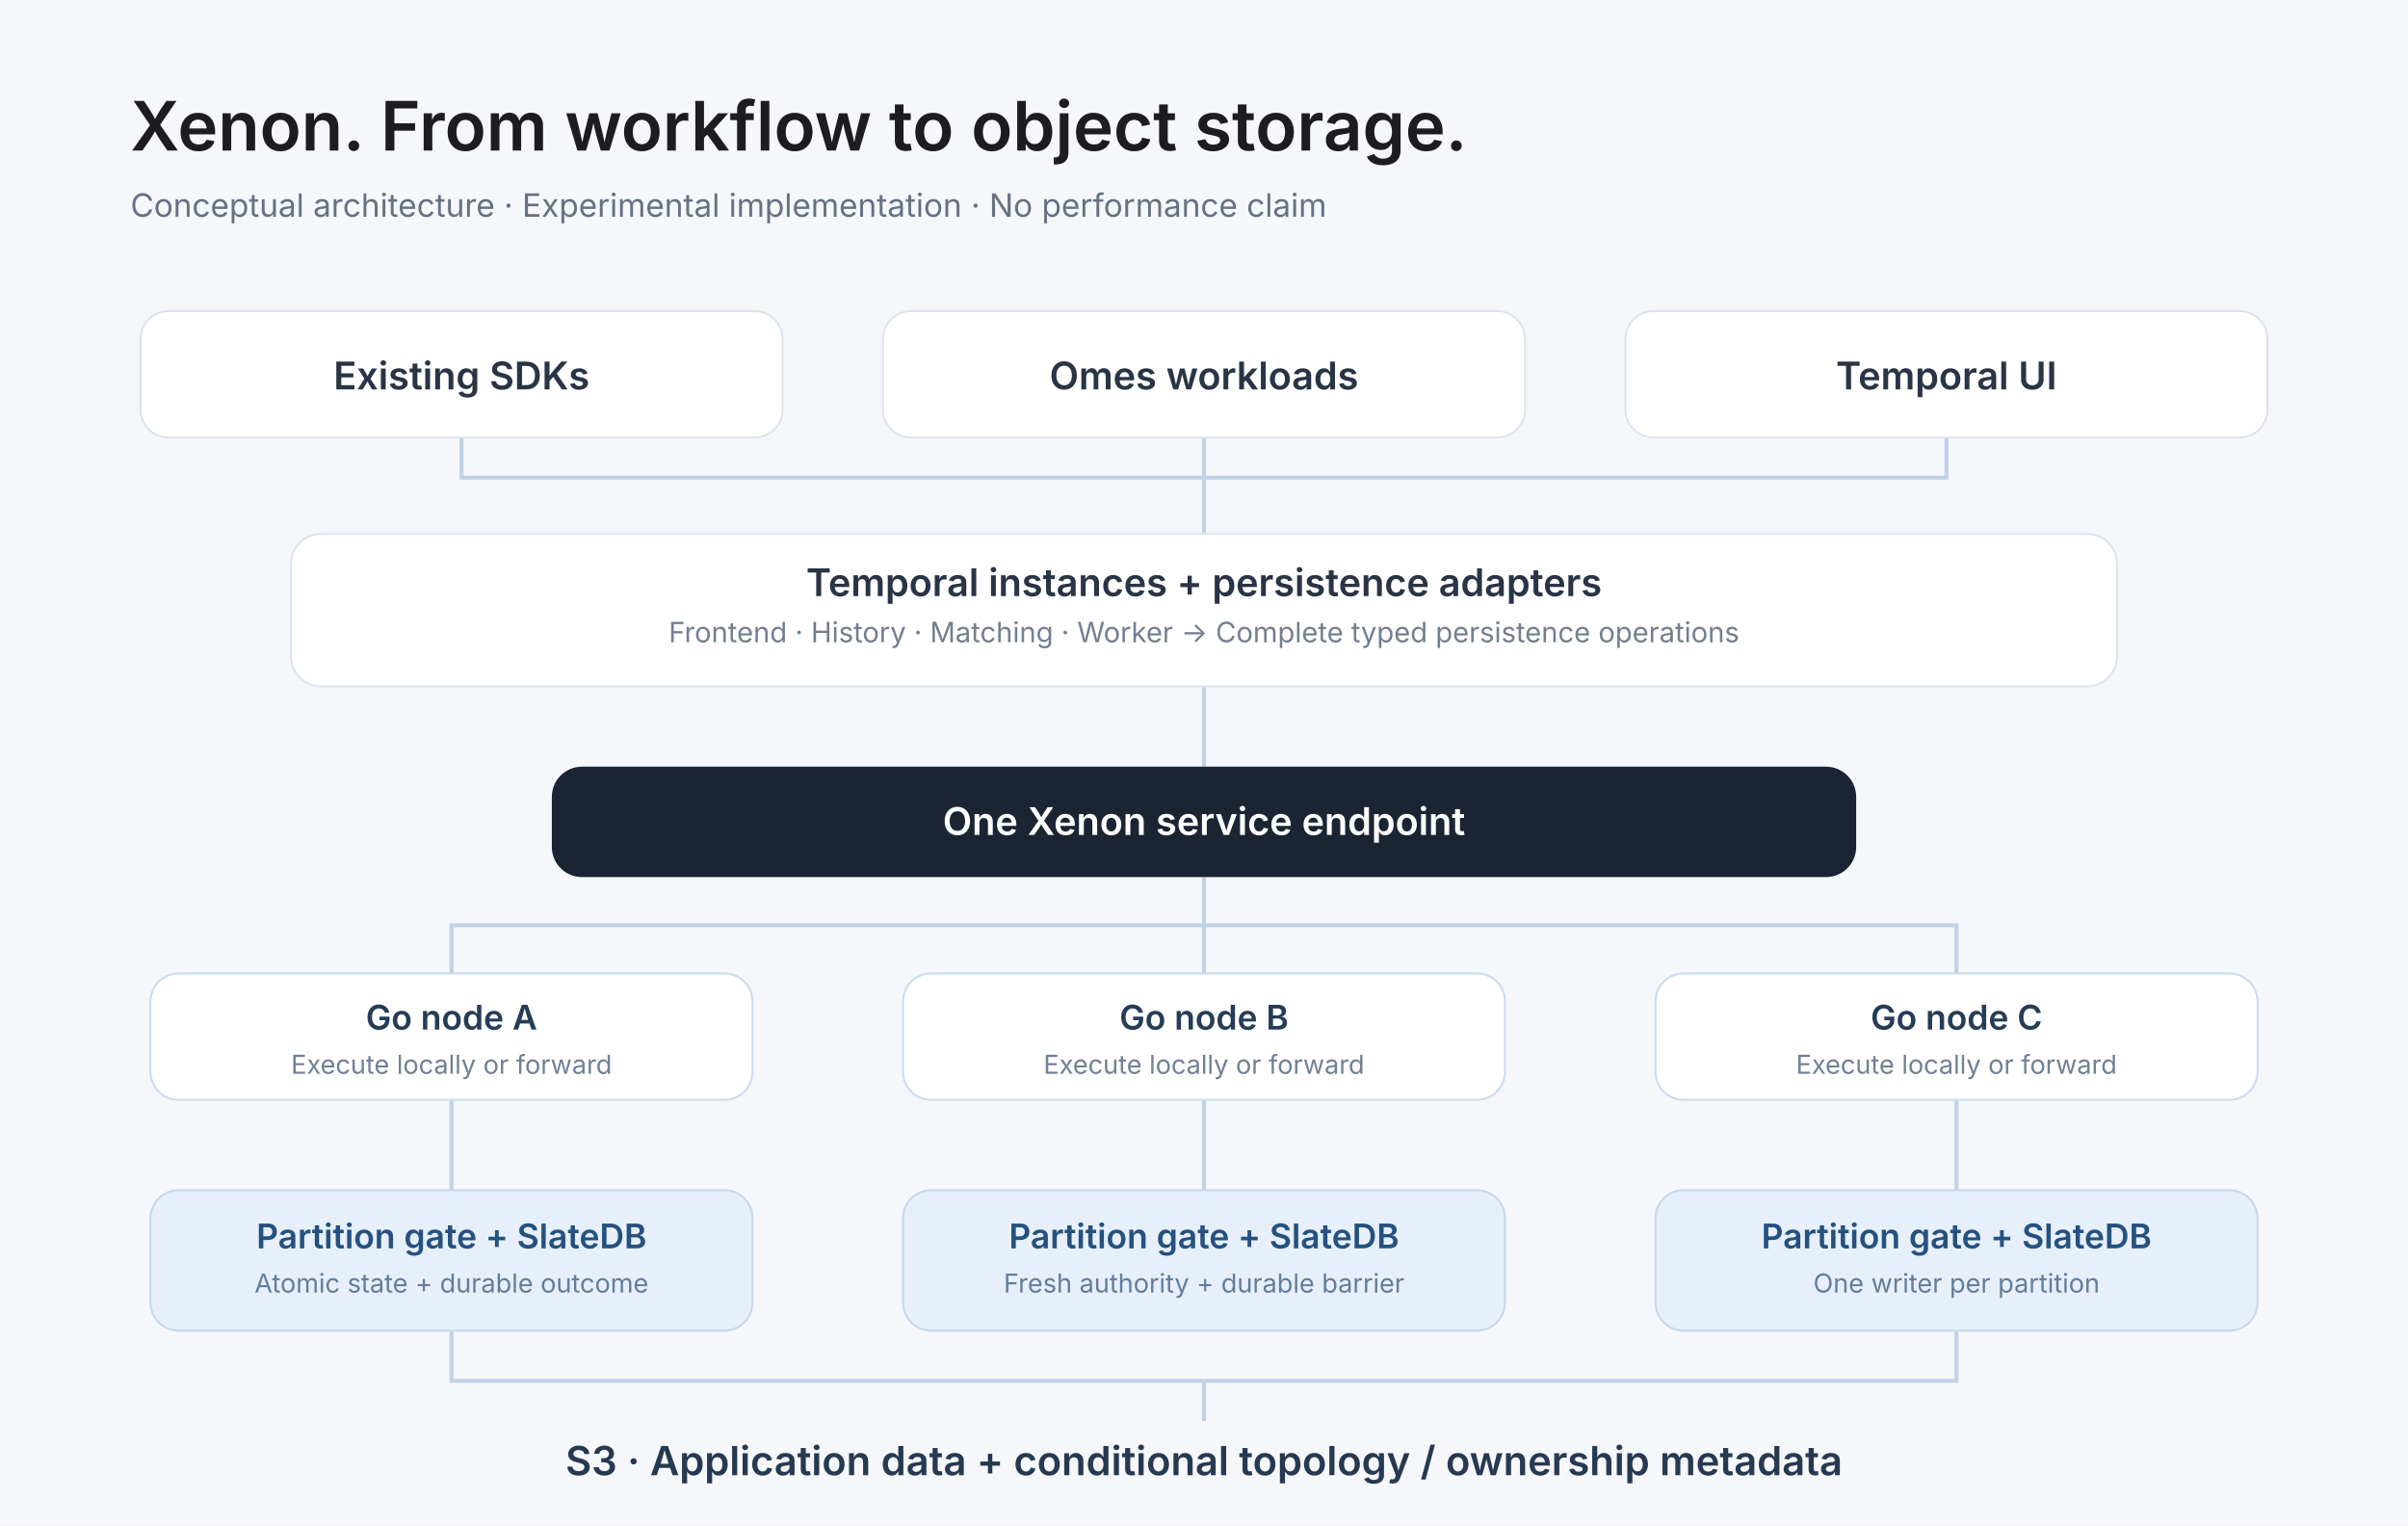
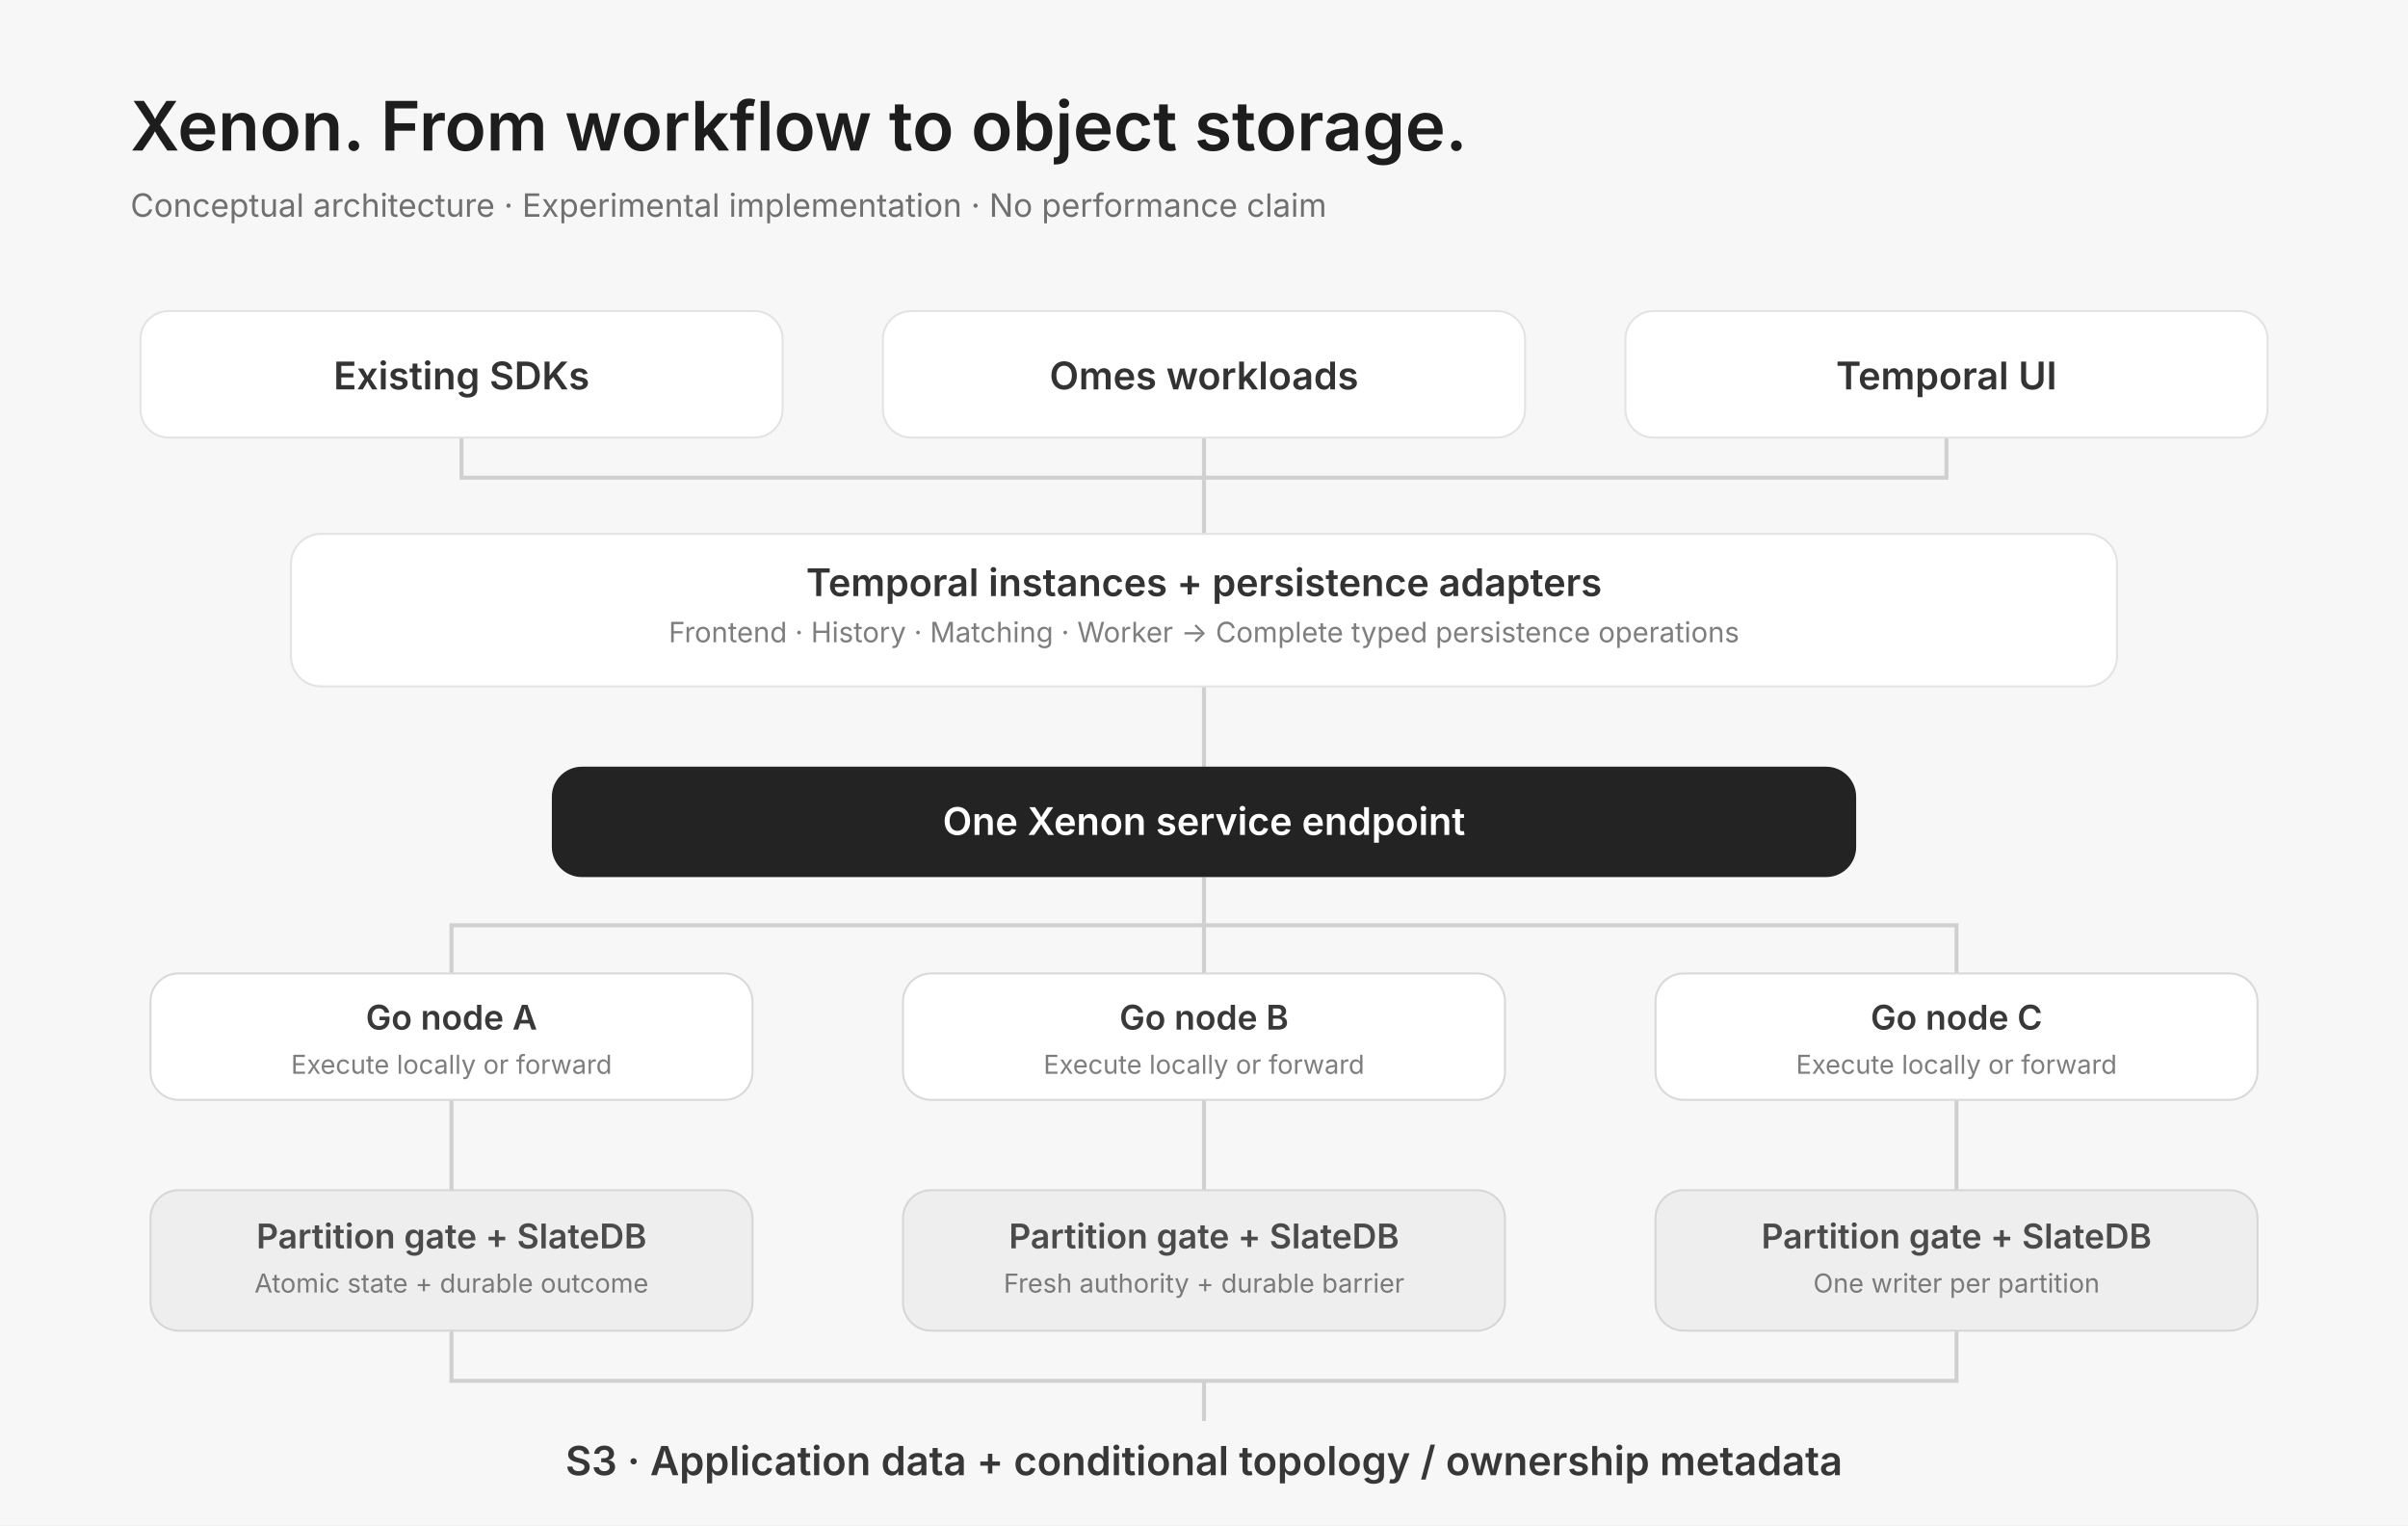
<svg xmlns="http://www.w3.org/2000/svg" width="1200" height="760" viewBox="0 0 1200 760" role="img" aria-labelledby="title desc">
-   <rect width="1200" height="760" fill="#f5f7fb" />
+   <rect width="1200" height="760" fill="#f7f7f7" />
  <g font-family="-apple-system,BlinkMacSystemFont,Segoe UI,sans-serif">
-     <text x="65" y="75" font-size="34" font-weight="600" fill="#1d1d1f">Xenon. From workflow to object storage.</text>
-     <text x="65" y="108" font-size="16" fill="#677182">Conceptual architecture · Experimental implementation · No performance claim</text>
-     <g stroke="#c1d2e7" stroke-width="2" fill="none">
+     <text x="65" y="75" font-size="34" font-weight="600" fill="#1d1d1d">Xenon. From workflow to object storage.</text>
+     <text x="65" y="108" font-size="16" fill="#707070">Conceptual architecture · Experimental implementation · No performance claim</text>
+     <g stroke="#d0d0d0" stroke-width="2" fill="none">
      <path d="M230 218v20h740v-20M600 218v48M600 342v40M600 437v24H225v24M600 461H975v24M600 461v24M225 548v45m375-45v45m375-45v45M225 663v25h750v-25M600 688v20" />
    </g>
-     <g fill="white" stroke="#dce4ee">
+     <g fill="white" stroke="#e3e3e3">
      <rect x="70" y="155" width="320" height="63" rx="14" />
      <rect x="440" y="155" width="320" height="63" rx="14" />
      <rect x="810" y="155" width="320" height="63" rx="14" />
      <rect x="145" y="266" width="910" height="76" rx="15" />
    </g>
-     <g text-anchor="middle" fill="#293445" font-size="19" font-weight="600">
+     <g text-anchor="middle" fill="#333333" font-size="19" font-weight="600">
      <text x="230" y="194">Existing SDKs</text>
      <text x="600" y="194">Omes workloads</text>
      <text x="970" y="194">Temporal UI</text>
      <text x="600" y="297">Temporal instances + persistence adapters</text>
    </g>
-     <g text-anchor="middle" fill="#737f90" font-size="14">
+     <g text-anchor="middle" fill="#7e7e7e" font-size="14">
      <text x="600" y="320">Frontend · History · Matching · Worker → Complete typed persistence operations</text>
    </g>
-     <rect x="275" y="382" width="650" height="55" rx="15" fill="#1b2432" />
+     <rect x="275" y="382" width="650" height="55" rx="15" fill="#232323" />
    <text x="600" y="416" text-anchor="middle" font-size="19" font-weight="600" fill="white">One Xenon service endpoint</text>
-     <g fill="white" stroke="#cbdbee">
+     <g fill="white" stroke="#d9d9d9">
      <rect x="75" y="485" width="300" height="63" rx="14" />
      <rect x="450" y="485" width="300" height="63" rx="14" />
      <rect x="825" y="485" width="300" height="63" rx="14" />
    </g>
-     <g font-size="17" font-weight="600" fill="#263c57" text-anchor="middle">
+     <g font-size="17" font-weight="600" fill="#393939" text-anchor="middle">
      <text x="225" y="513">Go node A</text>
      <text x="600" y="513">Go node B</text>
      <text x="975" y="513">Go node C</text>
    </g>
-     <g font-size="13" fill="#708096" text-anchor="middle">
+     <g font-size="13" fill="#7e7e7e" text-anchor="middle">
      <text x="225" y="535">Execute locally or forward</text>
      <text x="600" y="535">Execute locally or forward</text>
      <text x="975" y="535">Execute locally or forward</text>
    </g>
-     <g fill="#e6effa" stroke="#c6d8ed">
+     <g fill="#eeeeee" stroke="#d6d6d6">
      <rect x="75" y="593" width="300" height="70" rx="14" />
      <rect x="450" y="593" width="300" height="70" rx="14" />
      <rect x="825" y="593" width="300" height="70" rx="14" />
    </g>
-     <g font-size="17" font-weight="600" fill="#255180" text-anchor="middle">
+     <g font-size="17" font-weight="600" fill="#4b4b4b" text-anchor="middle">
      <text x="225" y="622">Partition gate + SlateDB</text>
      <text x="600" y="622">Partition gate + SlateDB</text>
      <text x="975" y="622">Partition gate + SlateDB</text>
    </g>
-     <g font-size="13" fill="#647d9b" text-anchor="middle">
+     <g font-size="13" fill="#7a7a7a" text-anchor="middle">
      <text x="225" y="644">Atomic state + durable outcome</text>
      <text x="600" y="644">Fresh authority + durable barrier</text>
      <text x="975" y="644">One writer per partition</text>
    </g>
-     <text x="600" y="735" text-anchor="middle" font-size="20" font-weight="600" fill="#273950">S3 · Application data + conditional topology / ownership metadata</text>
+     <text x="600" y="735" text-anchor="middle" font-size="20" font-weight="600" fill="#373737">S3 · Application data + conditional topology / ownership metadata</text>
  </g>
</svg>
